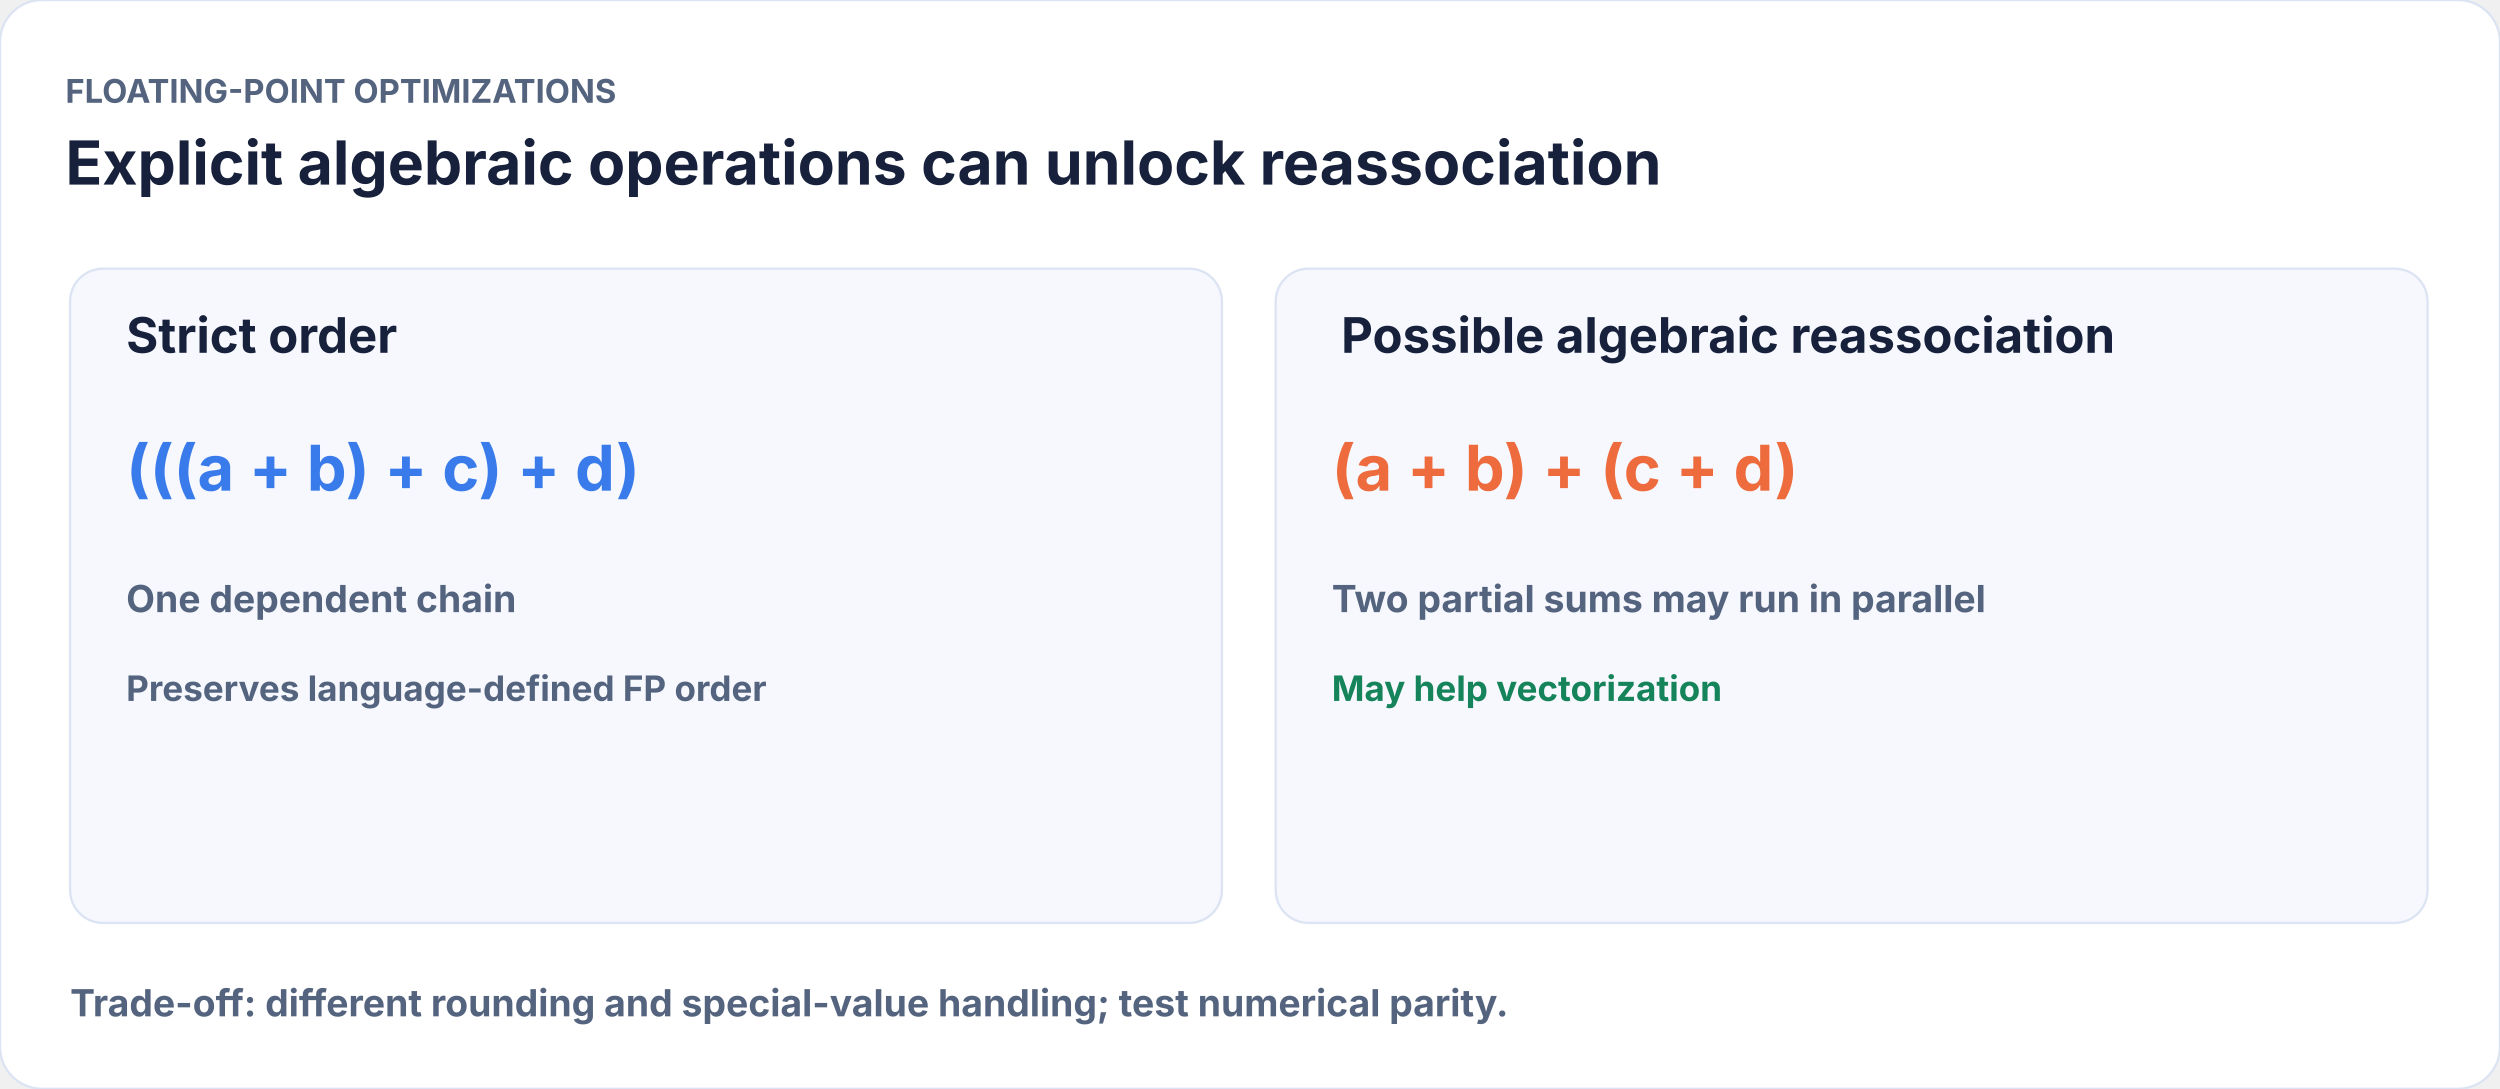
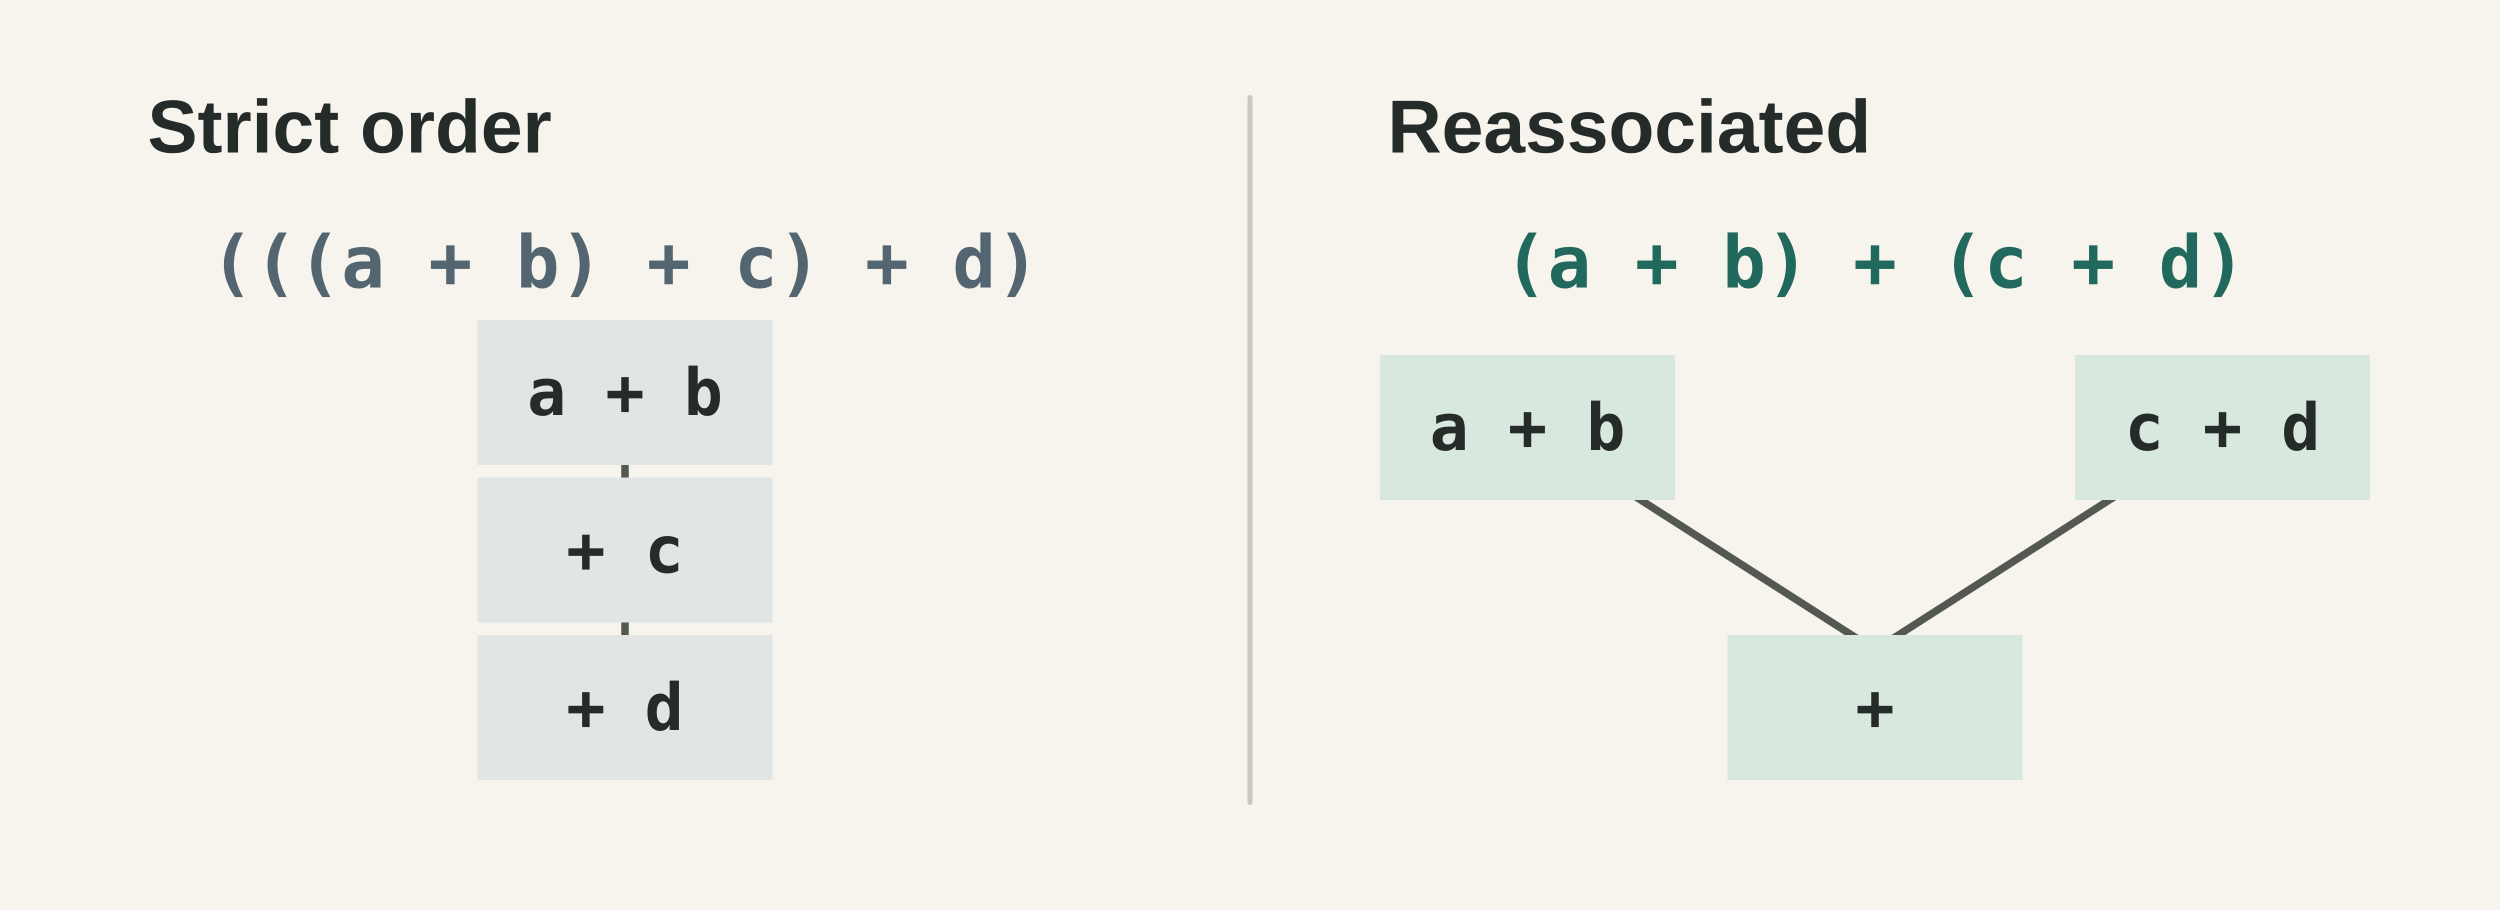
- <svg xmlns="http://www.w3.org/2000/svg" viewBox="0 0 1070 466" role="img" aria-label="Strict floating point sum compared with possible algebraic reassociation and SIMD potential.">
-   <defs>
-     <marker id="arrow-blue" markerWidth="8" markerHeight="8" refX="6" refY="3" orient="auto">
-       <path d="M0 0 L6 3 L0 6" fill="none" stroke="#397bea" stroke-width="1.2" />
-     </marker>
-   </defs>
-   <rect x="0" y="0" width="1070" height="466" rx="18" fill="#ffffff" stroke="#dce4f3" stroke-width="1" />
-   <text x="28" y="44" font-family="Inter,Arial,sans-serif" font-size="14" font-weight="700" text-anchor="start" fill="#54647f">FLOATING-POINT OPTIMIZATIONS</text>
-   <text x="28" y="79" font-family="Inter,Arial,sans-serif" font-size="26" font-weight="700" text-anchor="start" fill="#17213b">Explicit algebraic operations can unlock reassociation</text>
-   <rect x="30" y="115" width="493" height="280" rx="14" fill="#f6f8fe" stroke="#dce4f3" stroke-width="1" />
-   <rect x="546" y="115" width="493" height="280" rx="14" fill="#f6f8fe" stroke="#dce4f3" stroke-width="1" />
-   <text x="54" y="151" font-family="Inter,Arial,sans-serif" font-size="21" font-weight="700" text-anchor="start" fill="#17213b">Strict order</text>
-   <text x="574" y="151" font-family="Inter,Arial,sans-serif" font-size="21" font-weight="700" text-anchor="start" fill="#17213b">Possible algebraic reassociation</text>
-   <text x="54" y="210" font-family="Inter,Arial,sans-serif" font-size="27" font-weight="700" text-anchor="start" fill="#397bea">(((a + b) + c) + d)</text>
-   <text x="570" y="210" font-family="Inter,Arial,sans-serif" font-size="27" font-weight="700" text-anchor="start" fill="#ed6b3d">(a + b) + (c + d)</text>
-   <text x="54" y="262" font-family="Inter,Arial,sans-serif" font-size="16" font-weight="700" text-anchor="start" fill="#54647f">One dependent chain</text>
-   <text x="570" y="262" font-family="Inter,Arial,sans-serif" font-size="16" font-weight="700" text-anchor="start" fill="#54647f">Two partial sums may run in parallel</text>
-   <text x="54" y="300" font-family="Inter,Arial,sans-serif" font-size="15" font-weight="700" text-anchor="start" fill="#54647f">Preserves language-defined FP order</text>
-   <text x="570" y="300" font-family="Inter,Arial,sans-serif" font-size="15" font-weight="700" text-anchor="start" fill="#16845a">May help vectorization</text>
-   <text x="30" y="435" font-family="Inter,Arial,sans-serif" font-size="16" font-weight="700" text-anchor="start" fill="#54647f">Trade-off: different rounding and special-value handling; test numerical parity.</text>
+ <svg xmlns="http://www.w3.org/2000/svg" viewBox="0 0 1000 364" role="img" aria-labelledby="title desc">
+   <rect x="0" y="0" width="1000" height="364" fill="#f7f4ed" />
+   <text x="59" y="61" text-anchor="start" font-family="Arial, Helvetica, sans-serif" font-size="30" font-weight="700" fill="#252b29">Strict order</text>
+   <text x="555" y="61" text-anchor="start" font-family="Arial, Helvetica, sans-serif" font-size="30" font-weight="700" fill="#252b29">Reassociated</text>
+   <path d="M500 39V321" fill="none" stroke="#c9c9bd" stroke-width="2" stroke-linecap="round" stroke-linejoin="round" />
+   <text x="250" y="115" text-anchor="middle" font-family="Menlo, Consolas, monospace" font-size="29" font-weight="700" fill="#536570">(((a + b) + c) + d)</text>
+   <text x="750" y="115" text-anchor="middle" font-family="Menlo, Consolas, monospace" font-size="29" font-weight="700" fill="#21685d">(a + b) + (c + d)</text>
+   <path d="M250 153V260 M611 171L750 260 889 171" fill="none" stroke="#535951" stroke-width="3" stroke-linecap="round" stroke-linejoin="round" />
+   <rect x="191" y="128" width="118" height="58" fill="#e1e5e4" />
+   <text x="250" y="166" text-anchor="middle" font-family="Menlo, Consolas, monospace" font-size="26" font-weight="700" fill="#252b29">a + b</text>
+   <rect x="191" y="191" width="118" height="58" fill="#e1e5e4" />
+   <text x="250" y="229" text-anchor="middle" font-family="Menlo, Consolas, monospace" font-size="26" font-weight="700" fill="#252b29">+ c</text>
+   <rect x="191" y="254" width="118" height="58" fill="#e1e5e4" />
+   <text x="250" y="292" text-anchor="middle" font-family="Menlo, Consolas, monospace" font-size="26" font-weight="700" fill="#252b29">+ d</text>
+   <rect x="552" y="142" width="118" height="58" fill="#d9e8de" />
+   <text x="611" y="180" text-anchor="middle" font-family="Menlo, Consolas, monospace" font-size="26" font-weight="700" fill="#252b29">a + b</text>
+   <rect x="830" y="142" width="118" height="58" fill="#d9e8de" />
+   <text x="889" y="180" text-anchor="middle" font-family="Menlo, Consolas, monospace" font-size="26" font-weight="700" fill="#252b29">c + d</text>
+   <rect x="691" y="254" width="118" height="58" fill="#d9e8de" />
+   <text x="750" y="292" text-anchor="middle" font-family="Menlo, Consolas, monospace" font-size="26" font-weight="700" fill="#252b29">+</text>
</svg>
